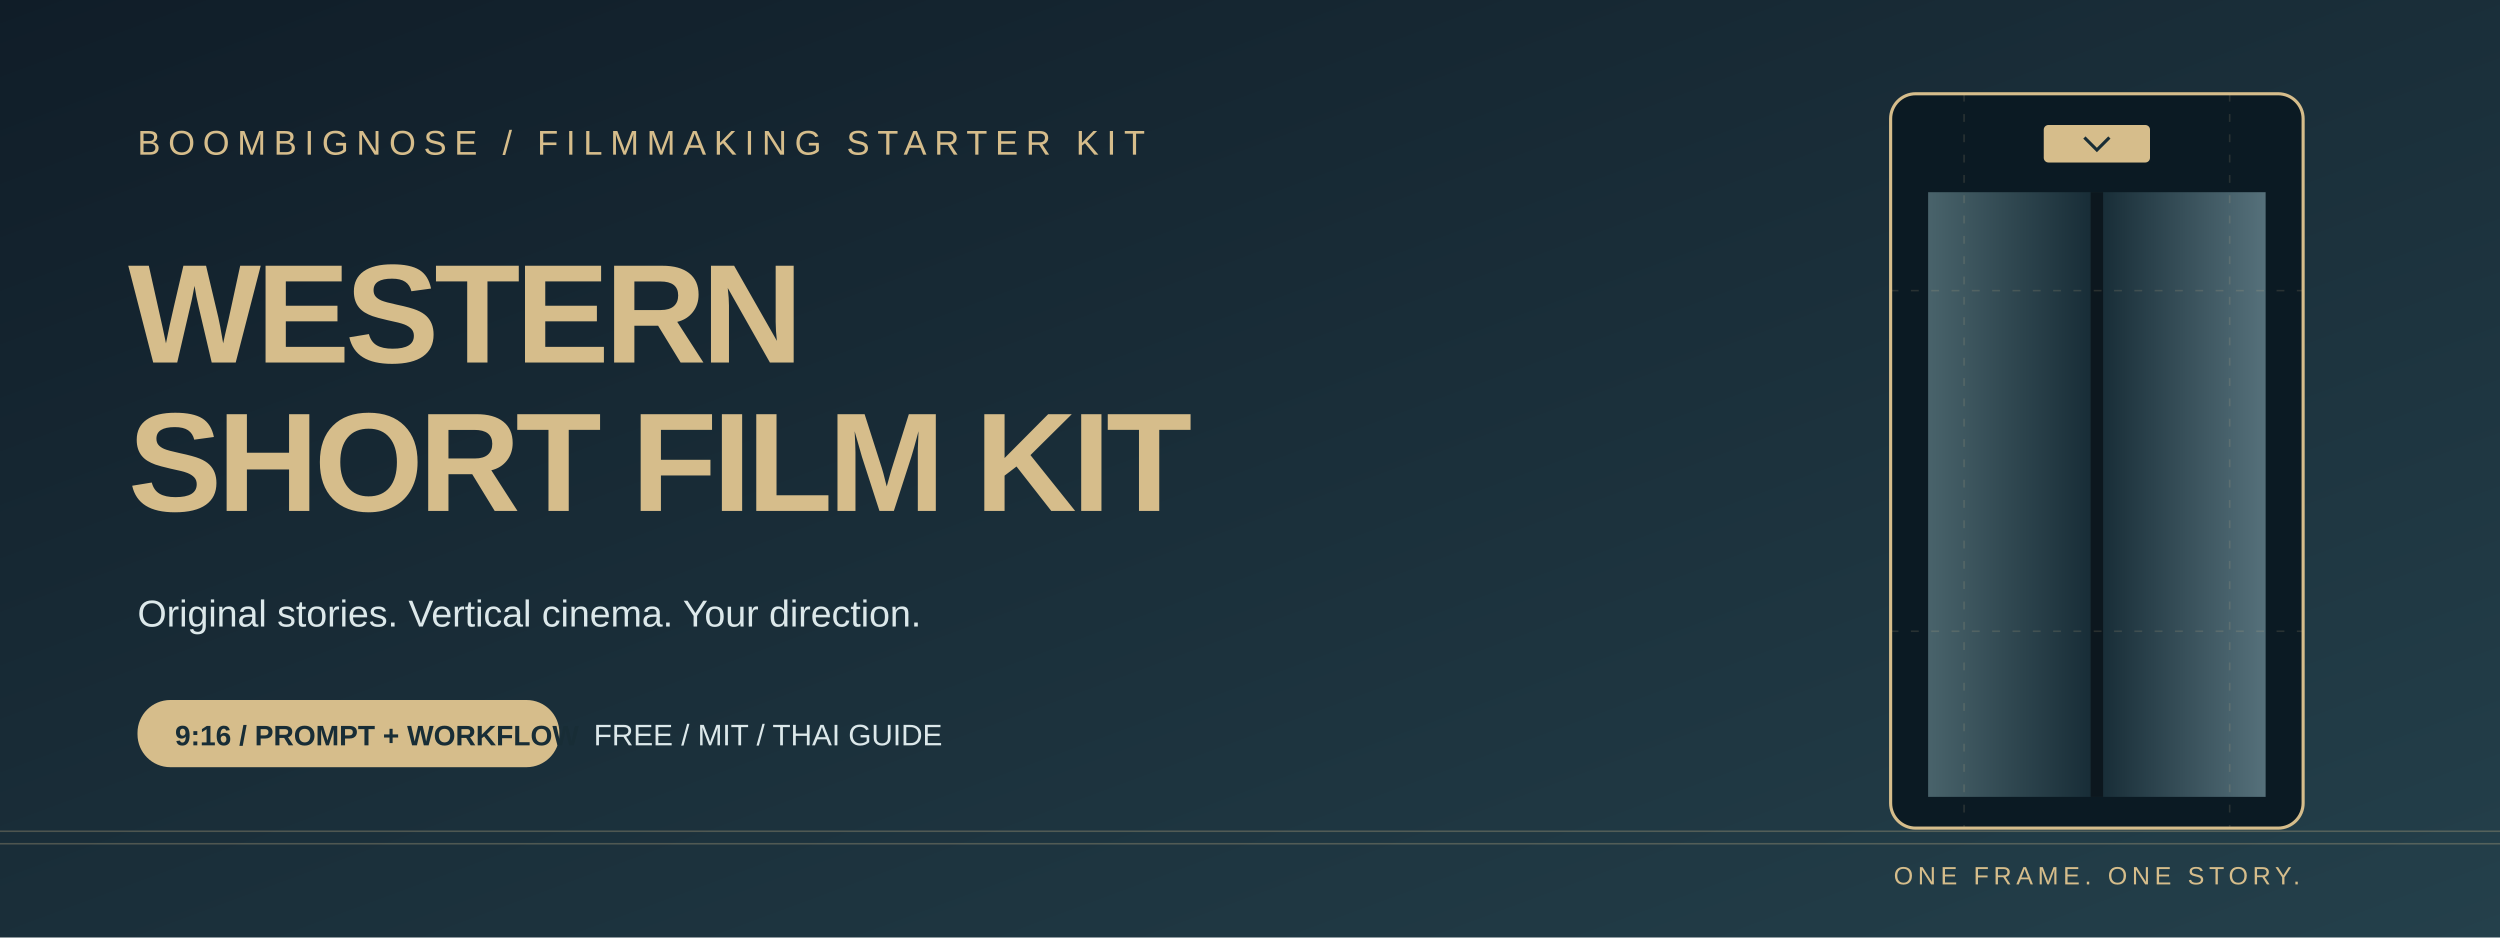
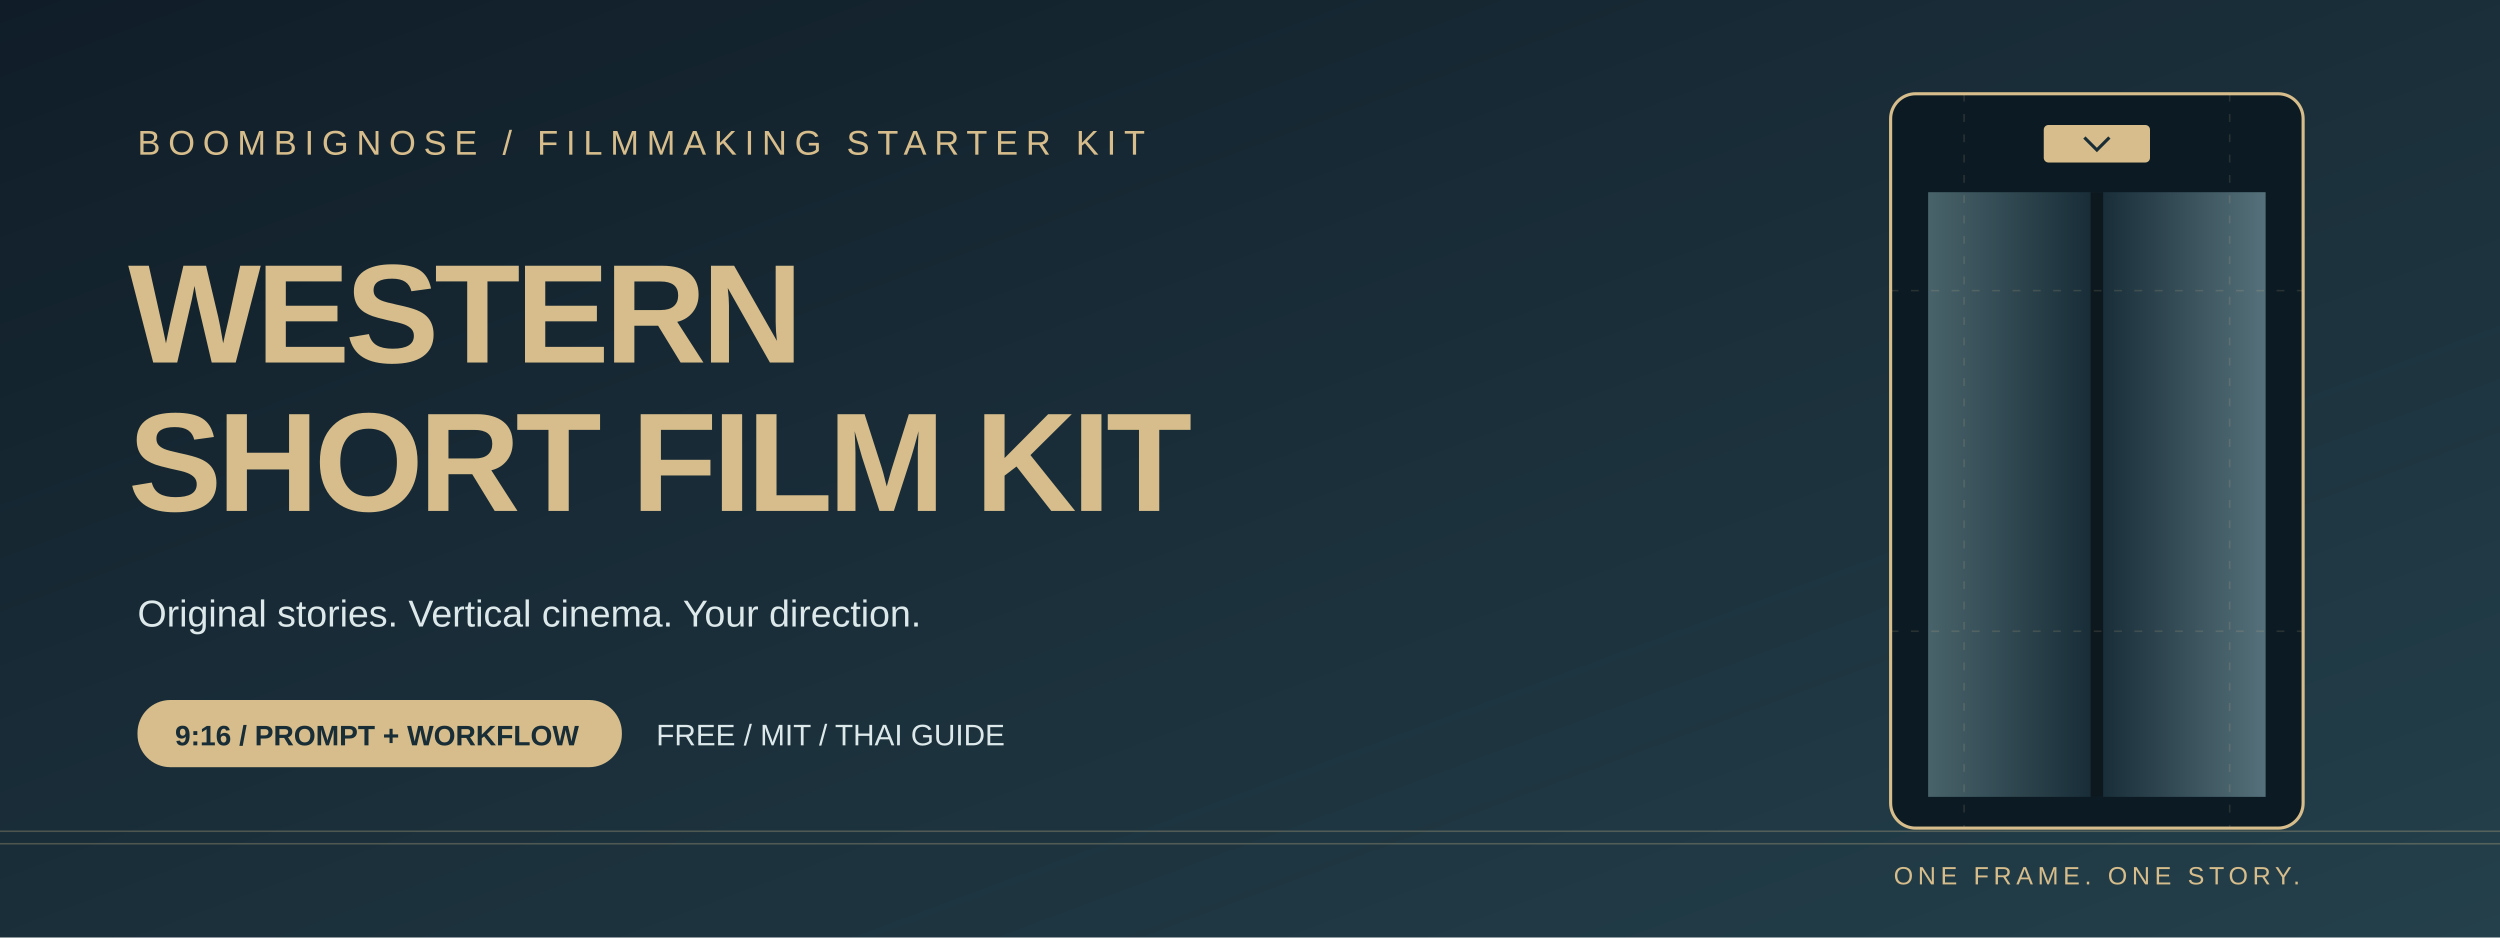
<svg xmlns="http://www.w3.org/2000/svg" viewBox="0 0 1600 600" role="img" aria-labelledby="title desc">
  <defs>
    <linearGradient id="bg" x2="1" y2="1">
      <stop stop-color="#101d28" />
      <stop offset="1" stop-color="#24404b" />
    </linearGradient>
    <linearGradient id="door">
      <stop stop-color="#49636b" />
      <stop offset=".5" stop-color="#162b35" />
      <stop offset="1" stop-color="#56717b" />
    </linearGradient>
  </defs>
  <rect width="1600" height="600" fill="url(#bg)" />
  <path d="M0 532H1600M0 540H1600" stroke="#d6bd8b" opacity=".28" />
  <g fill="#d6bd8b" font-family="Arial, sans-serif">
    <text x="88" y="99" font-size="22" letter-spacing="5">BOOMBIGNOSE / FILMMAKING STARTER KIT</text>
    <text x="82" y="232" font-size="90" font-weight="700" letter-spacing="-3">WESTERN</text>
    <text x="82" y="327" font-size="90" font-weight="700" letter-spacing="-3">SHORT FILM KIT</text>
    <text x="88" y="401" font-size="24" fill="#dce8ea">Original stories. Vertical cinema. Your direction.</text>
-     <rect x="88" y="448" width="270" height="43" rx="21" fill="#d6bd8b" />
+     <rect x="88" y="448" width="310" height="43" rx="21" fill="#d6bd8b" />
    <text x="112" y="477" font-size="18" font-weight="700" fill="#182d36">9:16 / PROMPT + WORKFLOW</text>
-     <text x="380" y="477" font-size="19" fill="#dce8ea">FREE / MIT / THAI GUIDE</text>
+     <text x="420" y="477" font-size="19" fill="#dce8ea">FREE / MIT / THAI GUIDE</text>
  </g>
  <rect x="1210" y="60" width="264" height="470" rx="16" fill="#0b1a23" stroke="#d6bd8b" stroke-width="2" />
  <rect x="1234" y="123" width="216" height="387" fill="url(#door)" />
  <path d="M1342 123V510" stroke="#0c171e" stroke-width="8" />
  <rect x="1308" y="80" width="68" height="24" rx="3" fill="#d6bd8b" />
  <path d="M1334 88L1342 96L1350 88" fill="none" stroke="#182d36" stroke-width="2" />
  <path d="M1210 186H1474M1210 404H1474M1257 60V530M1427 60V530" stroke="#d6bd8b" opacity=".15" stroke-dasharray="5 8" />
  <text x="1342" y="566" text-anchor="middle" font-size="16" letter-spacing="3" font-family="Arial, sans-serif" fill="#d6bd8b">ONE FRAME. ONE STORY.</text>
</svg>
